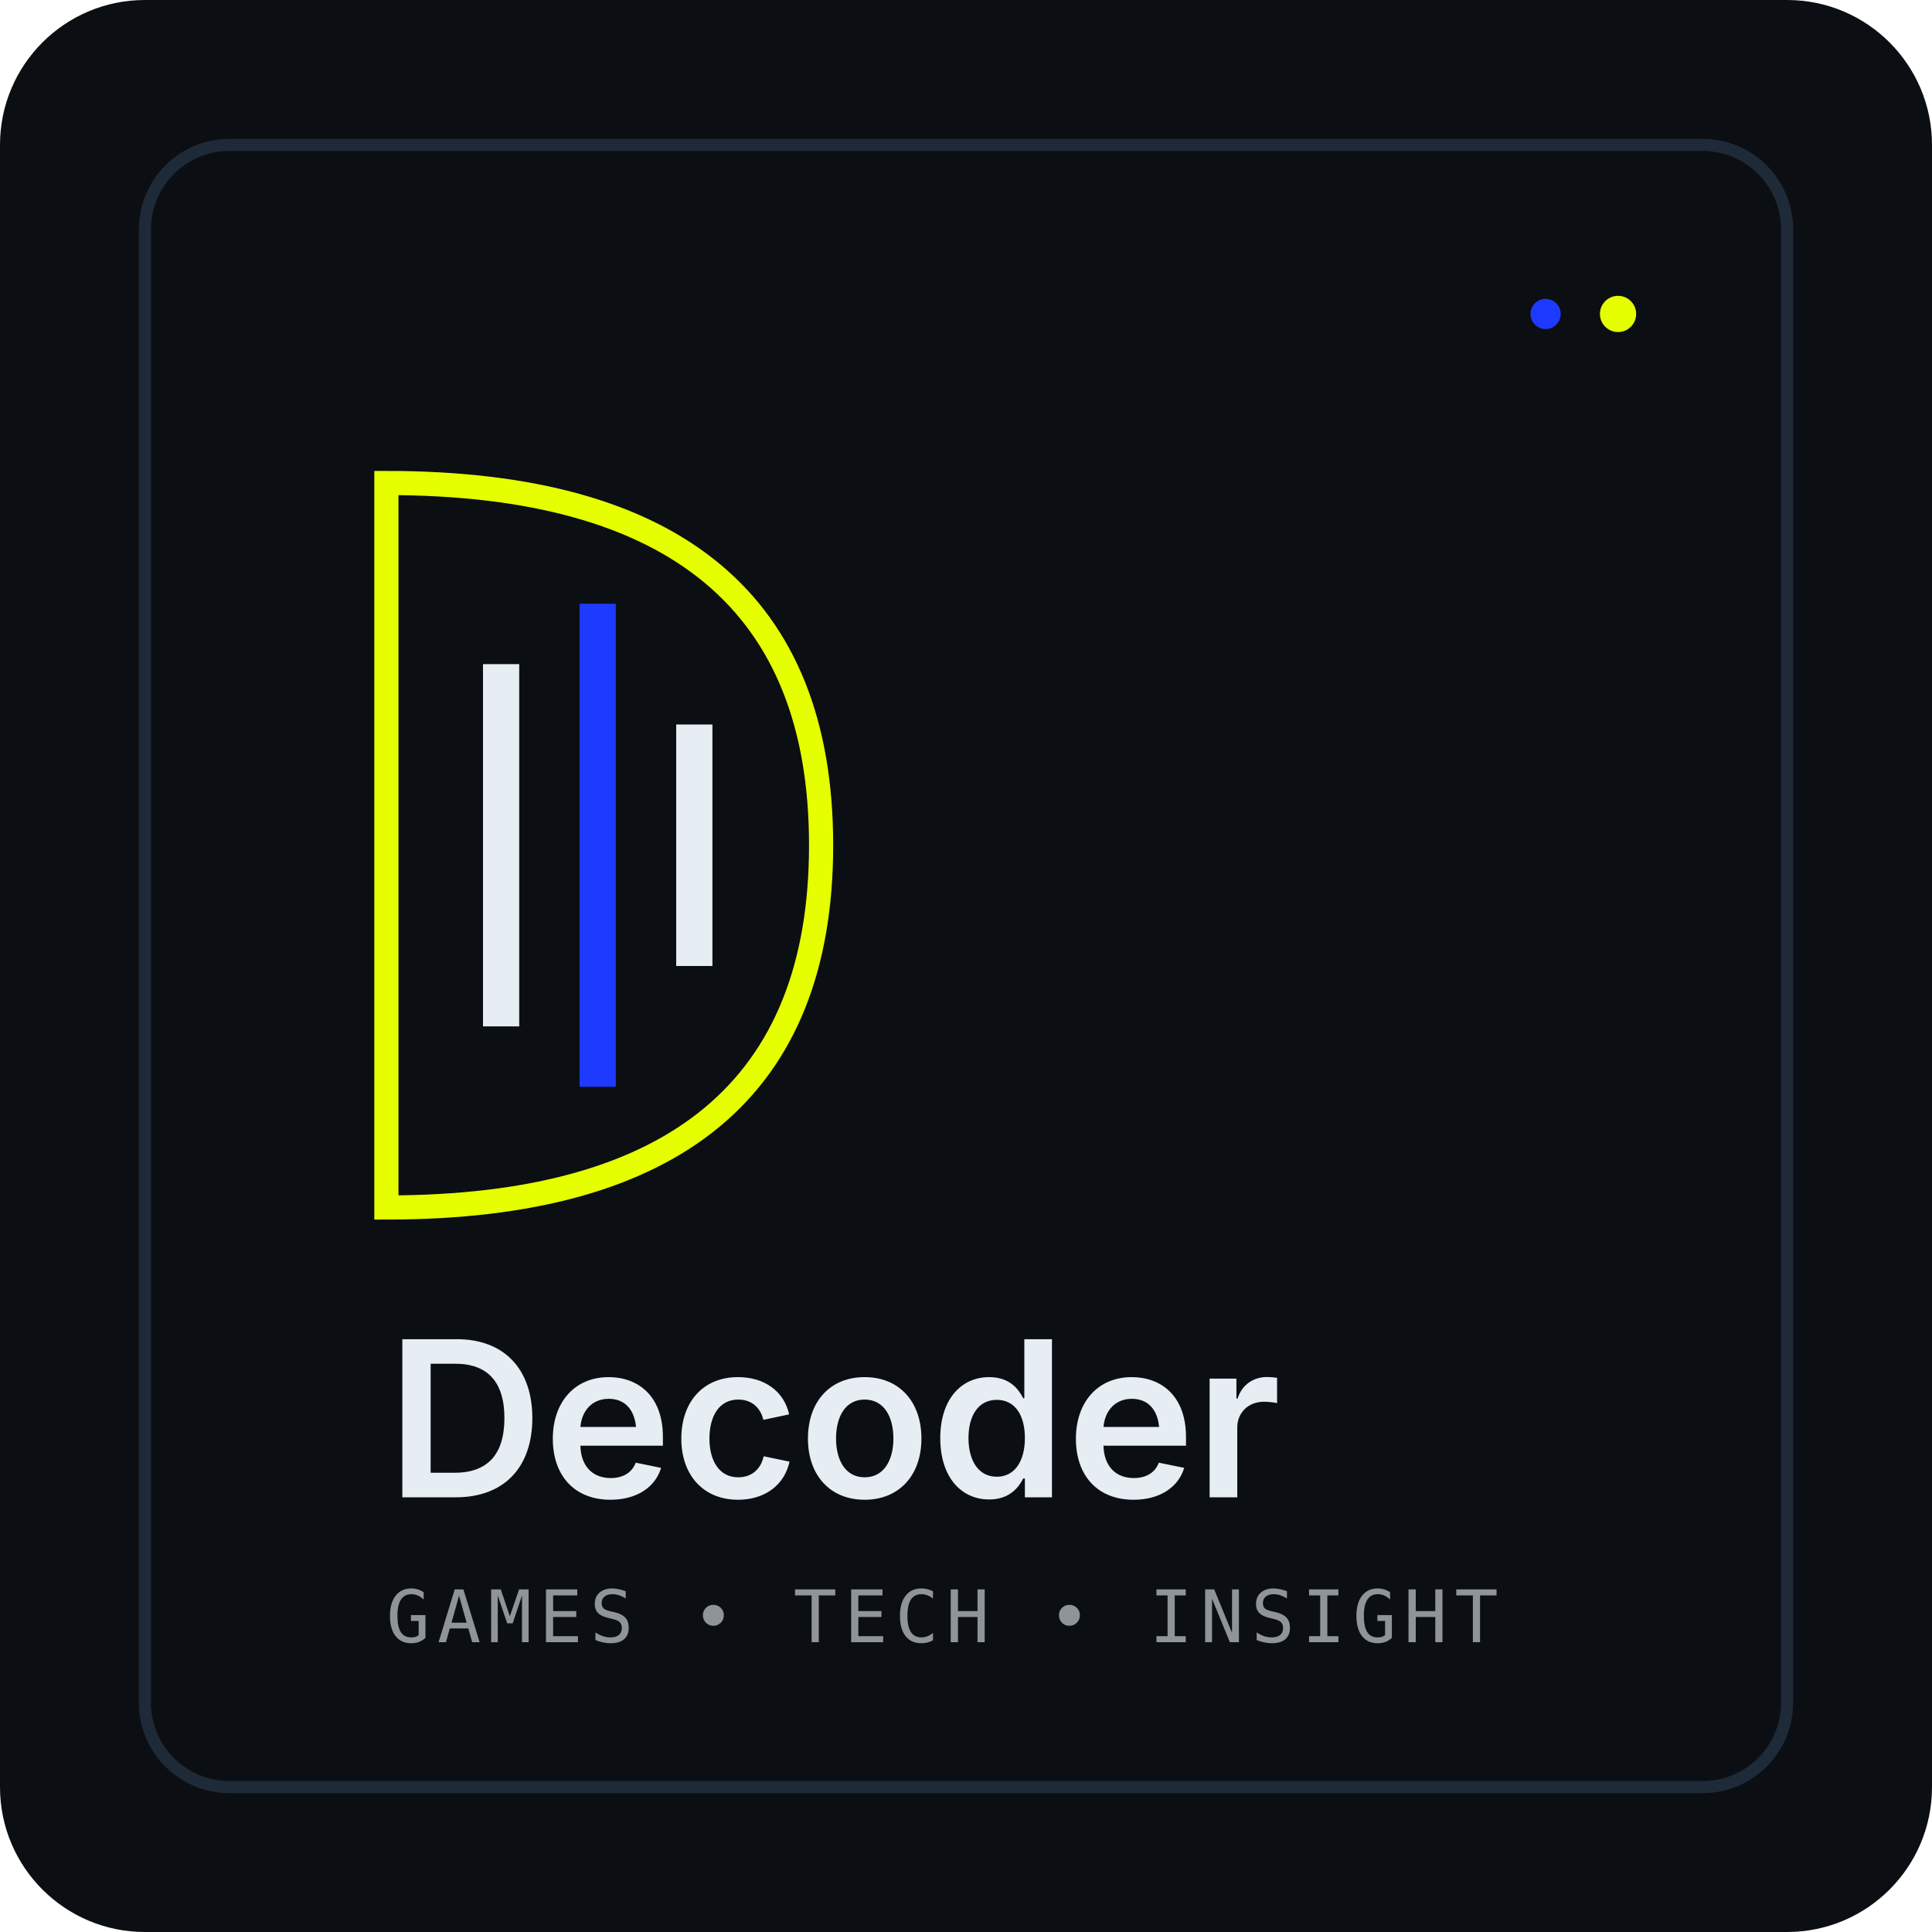
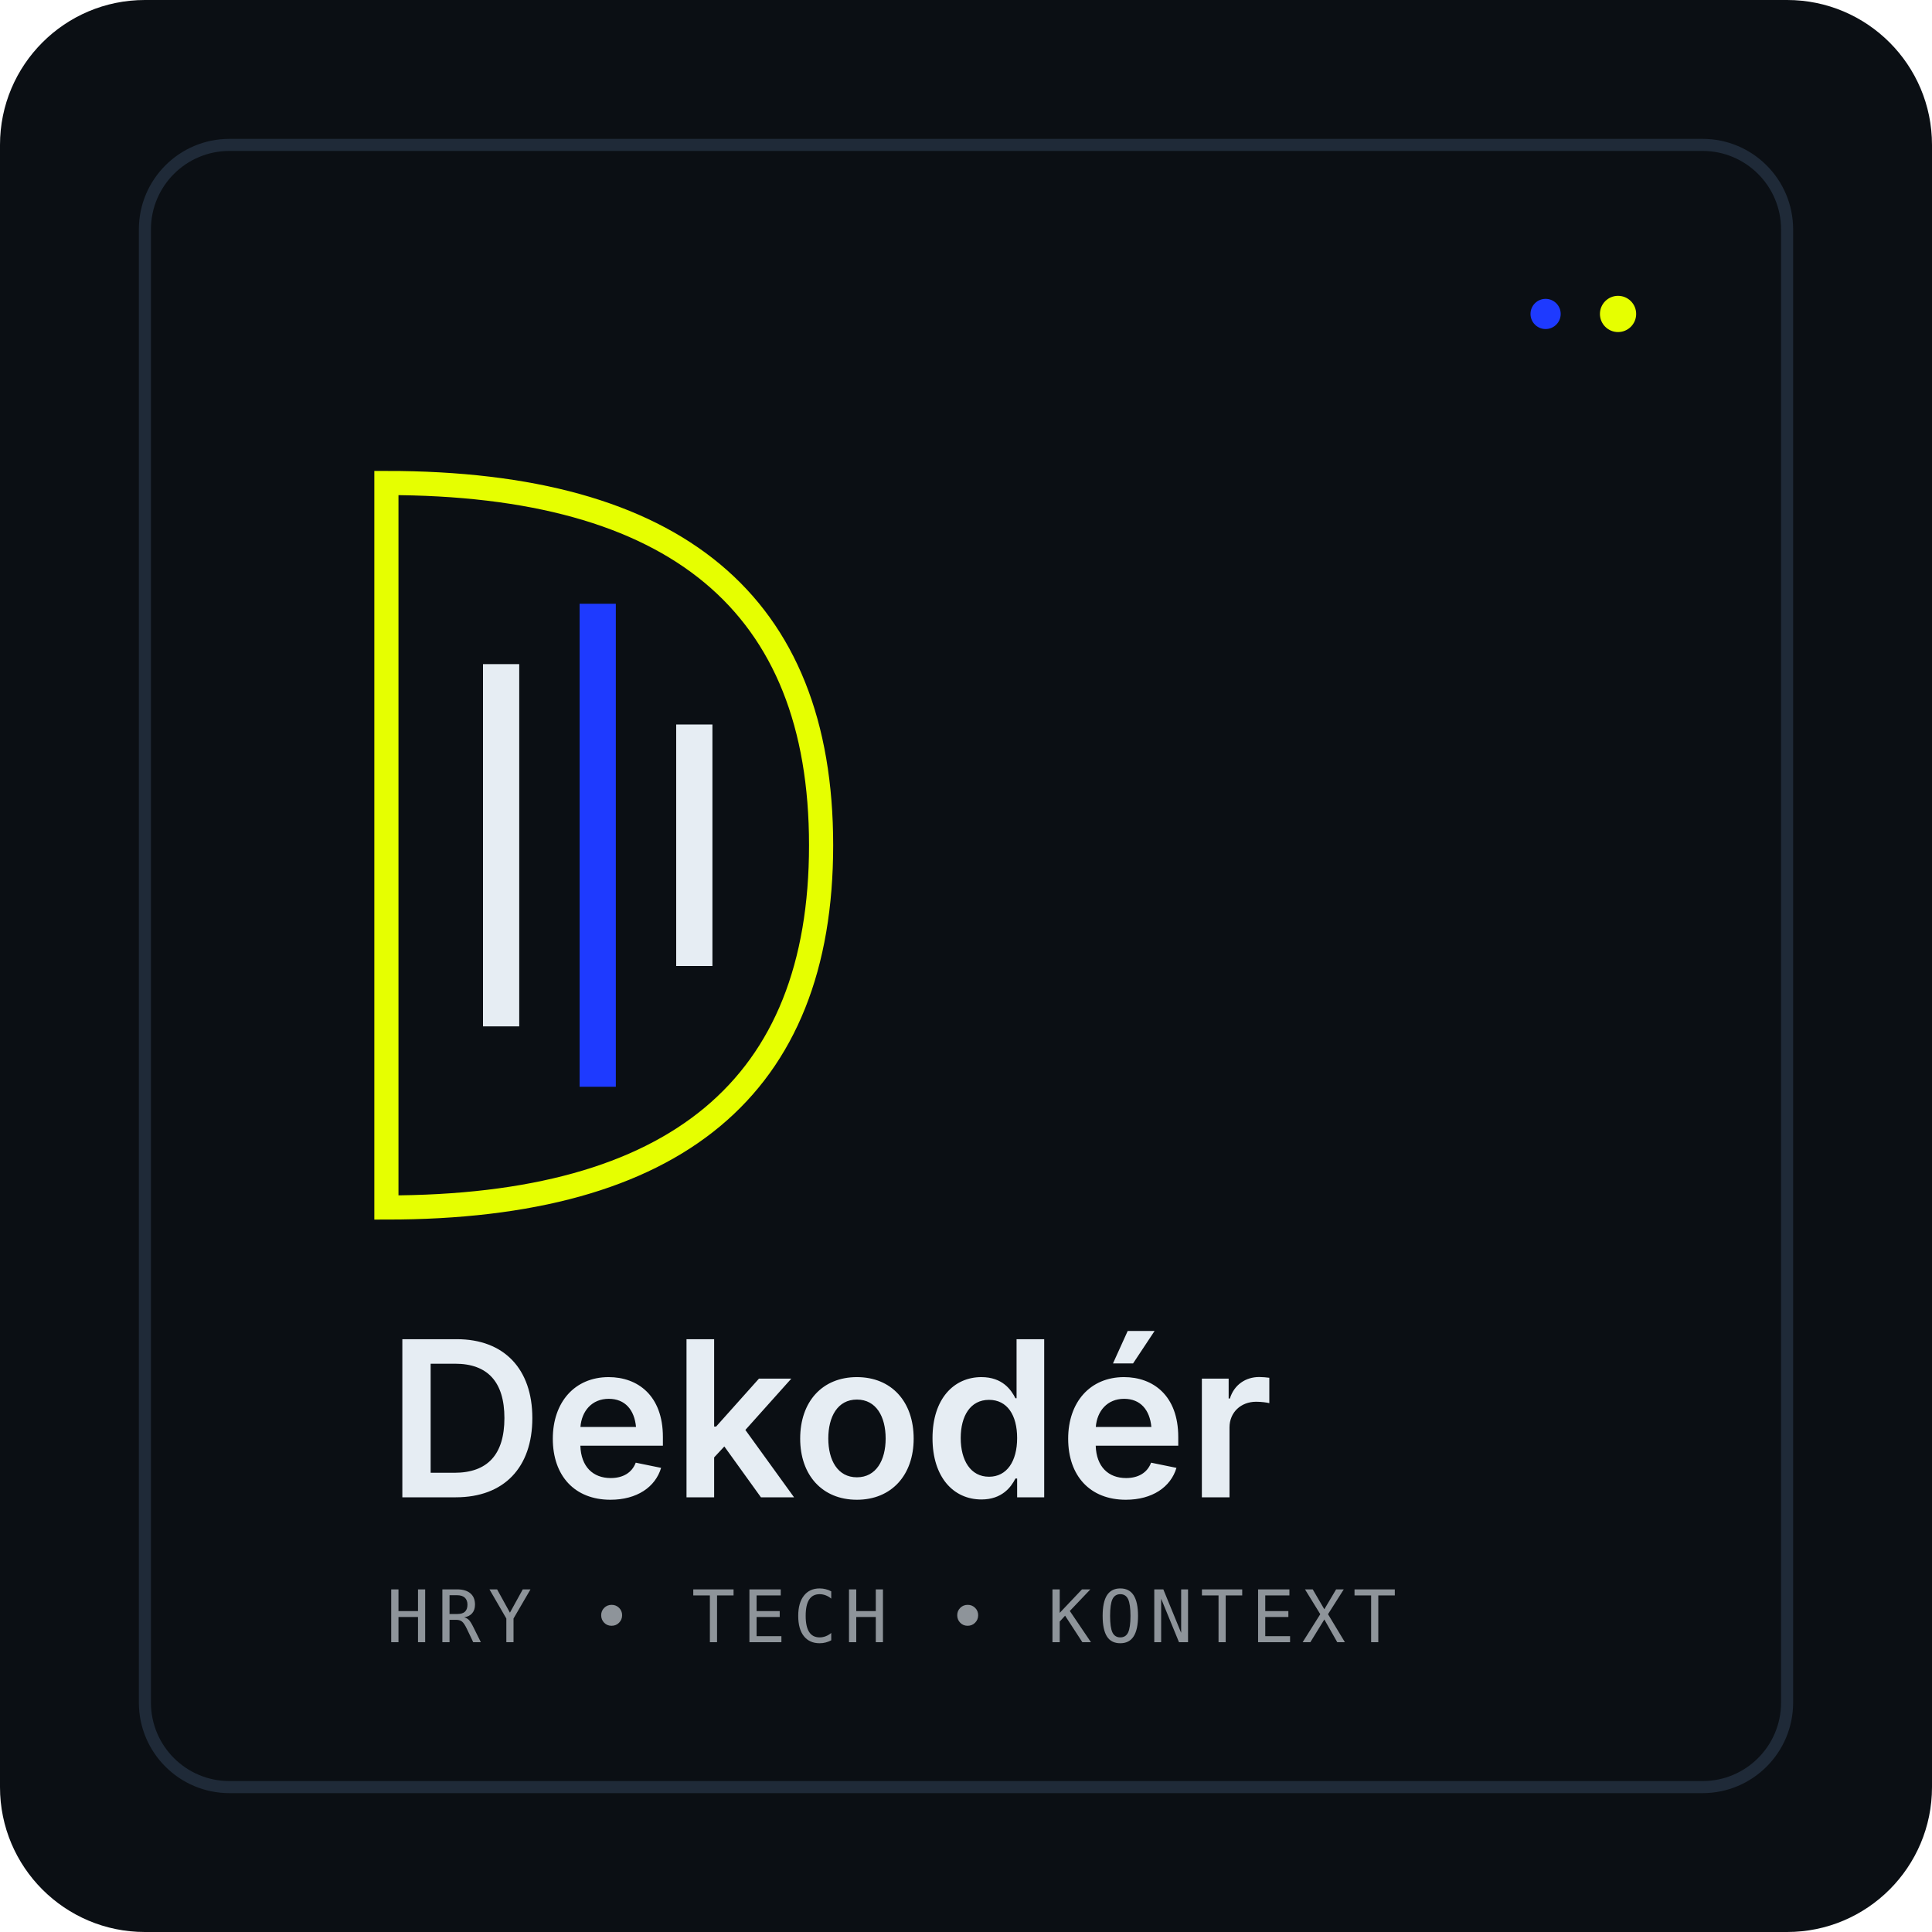
<svg xmlns="http://www.w3.org/2000/svg" width="320" height="320" viewBox="0 0 320 320" fill="none">
  <rect width="320" height="320" rx="24" fill="#0B0F14" />
  <rect x="24" y="24" width="272" height="272" rx="14" stroke="#1F2A38" stroke-width="2" />
  <circle cx="256" cy="52" r="2.5" fill="#1E3AFF" />
  <circle cx="268" cy="52" r="3" fill="#E6FF00" />
  <path d="M64 80 Q136 80 136 140 Q136 200 64 200 L64 80 Z" stroke="#E6FF00" stroke-width="4" fill="none" />
  <rect x="80" y="110" width="6" height="60" fill="#E6EDF3" />
  <rect x="96" y="100" width="6" height="80" fill="#1E3AFF" />
  <rect x="112" y="120" width="6" height="40" fill="#E6EDF3" />
  <text x="64" y="248" fill="#E6EDF3" font-family="Inter, system-ui, sans-serif" font-size="36" font-weight="600">
-     Decoder
+     Dekodér
  </text>
  <text x="64" y="272" fill="#E6EDF3" opacity="0.6" font-family="JetBrains Mono, monospace" font-size="12" letter-spacing="1.2">
-     GAMES • TECH • INSIGHT
+     HRY • TECH • KONTEXT
  </text>
</svg>
